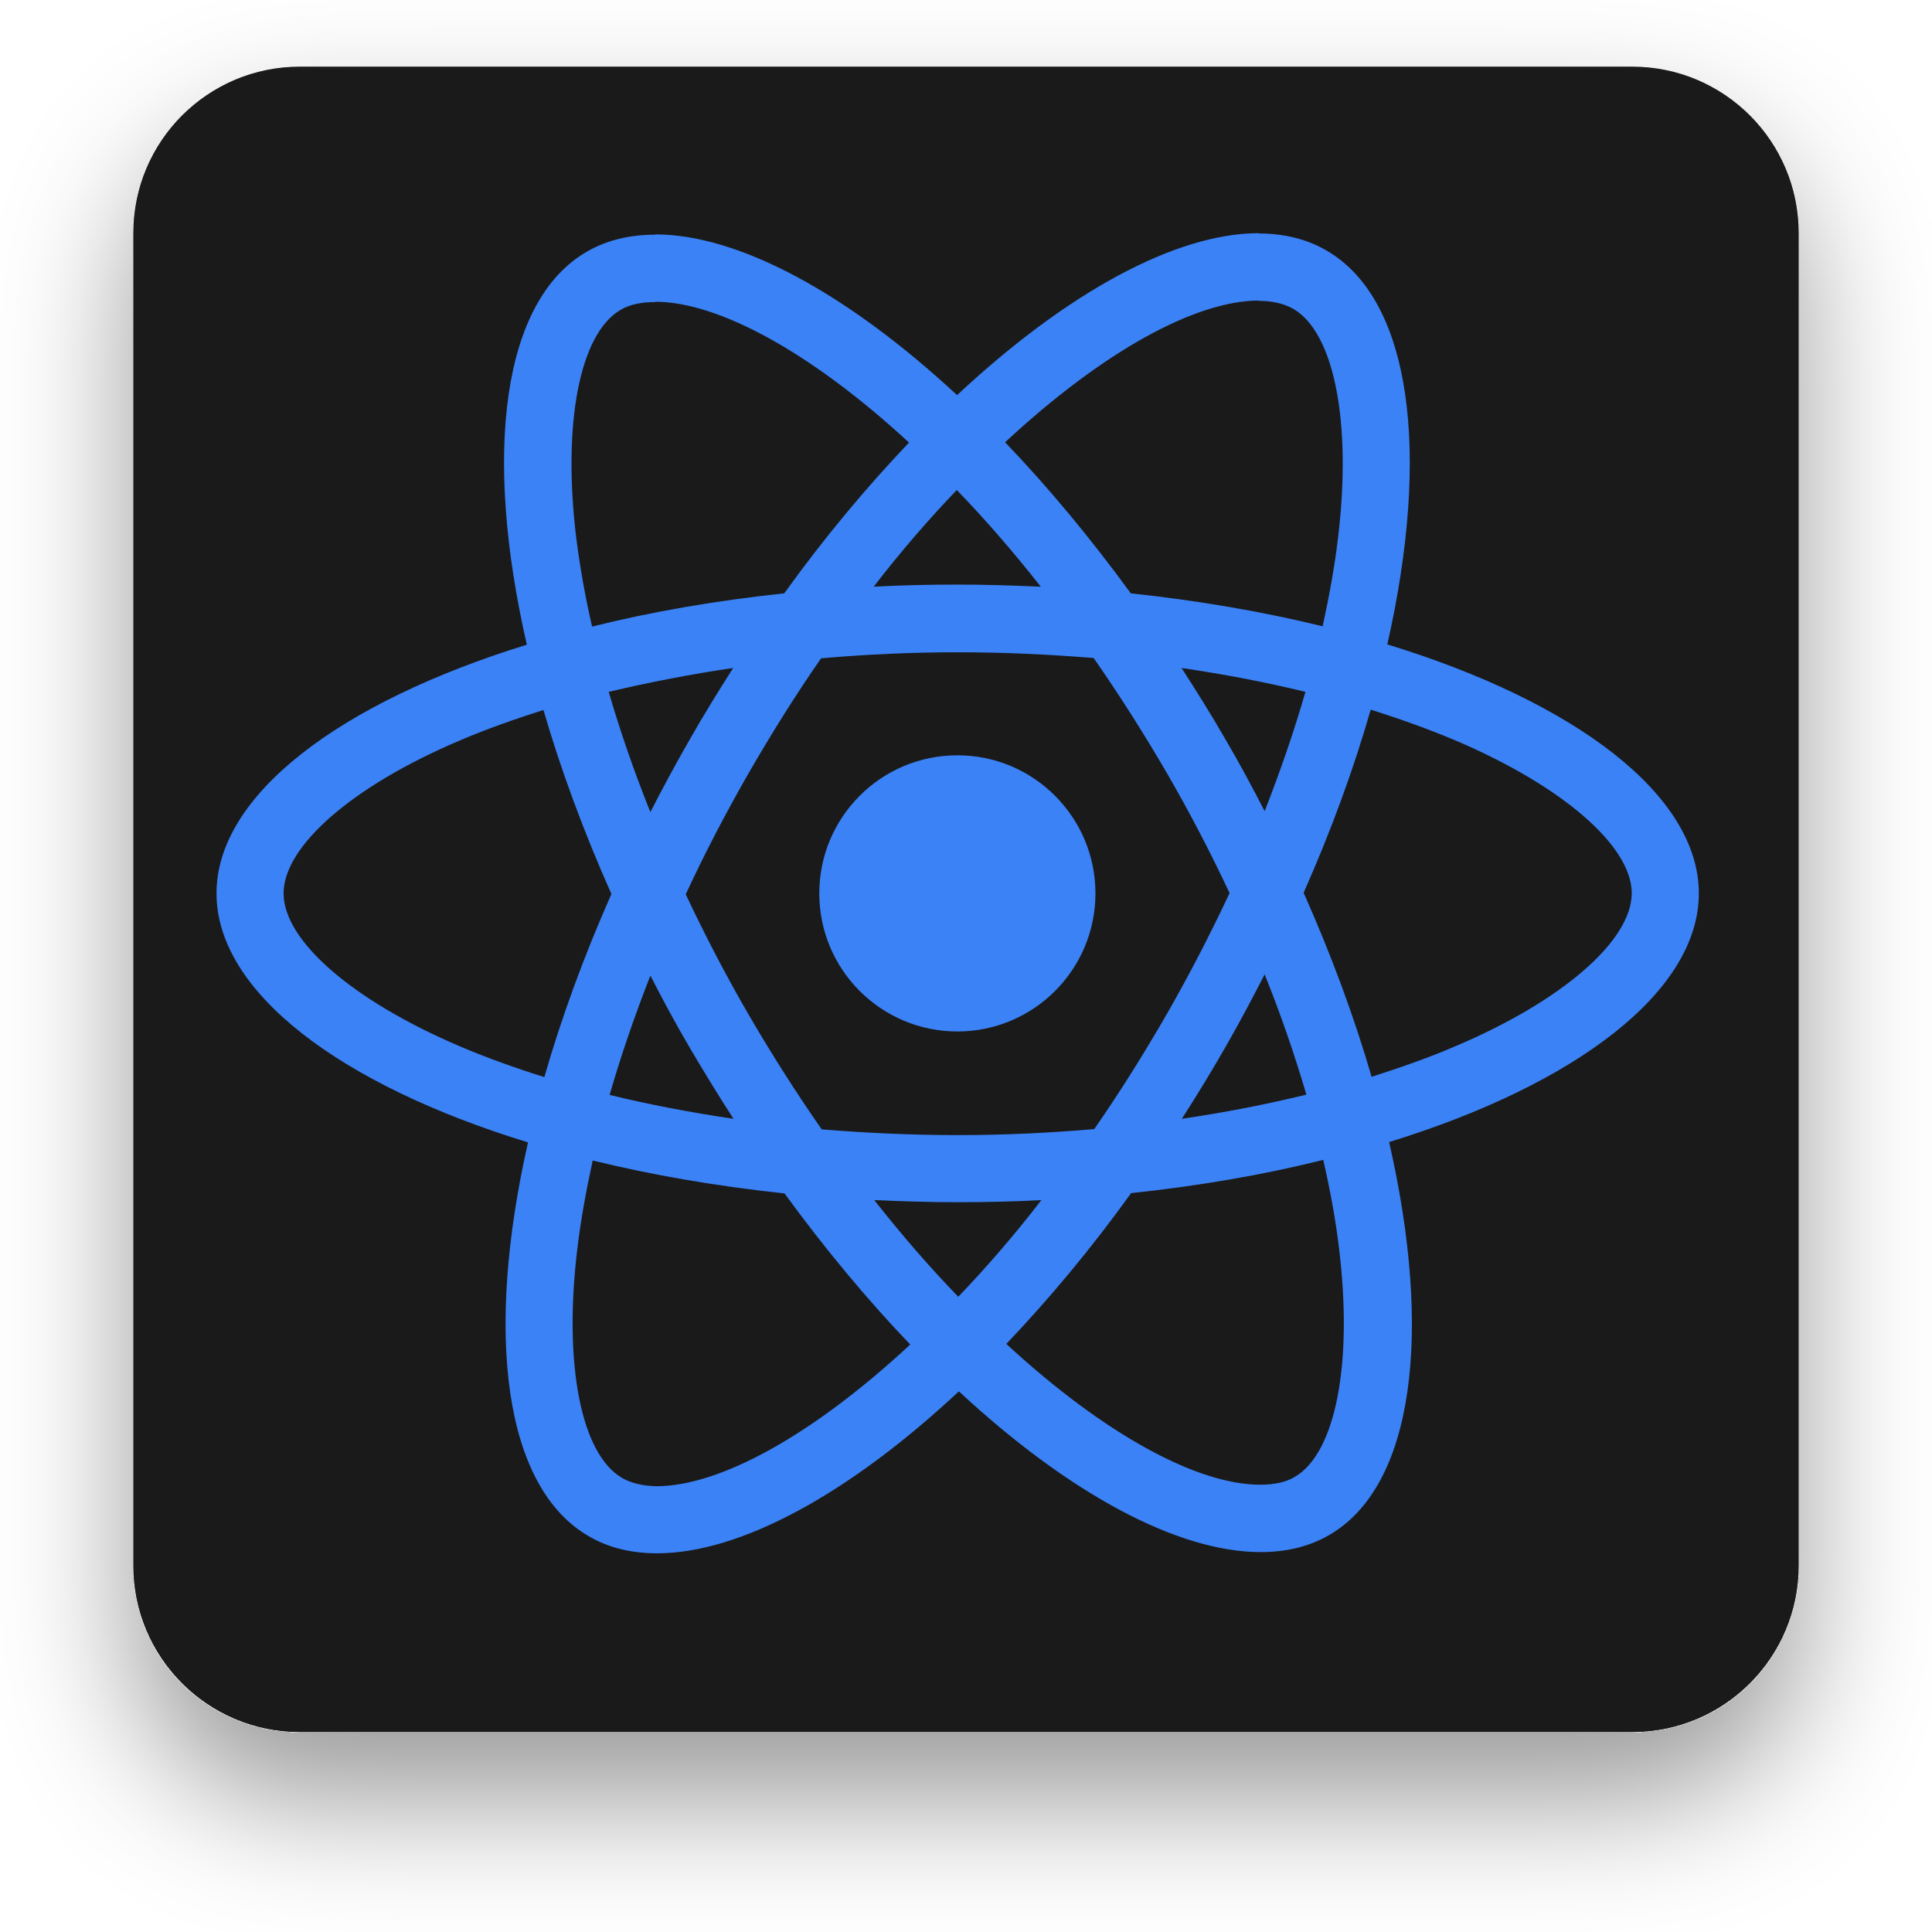
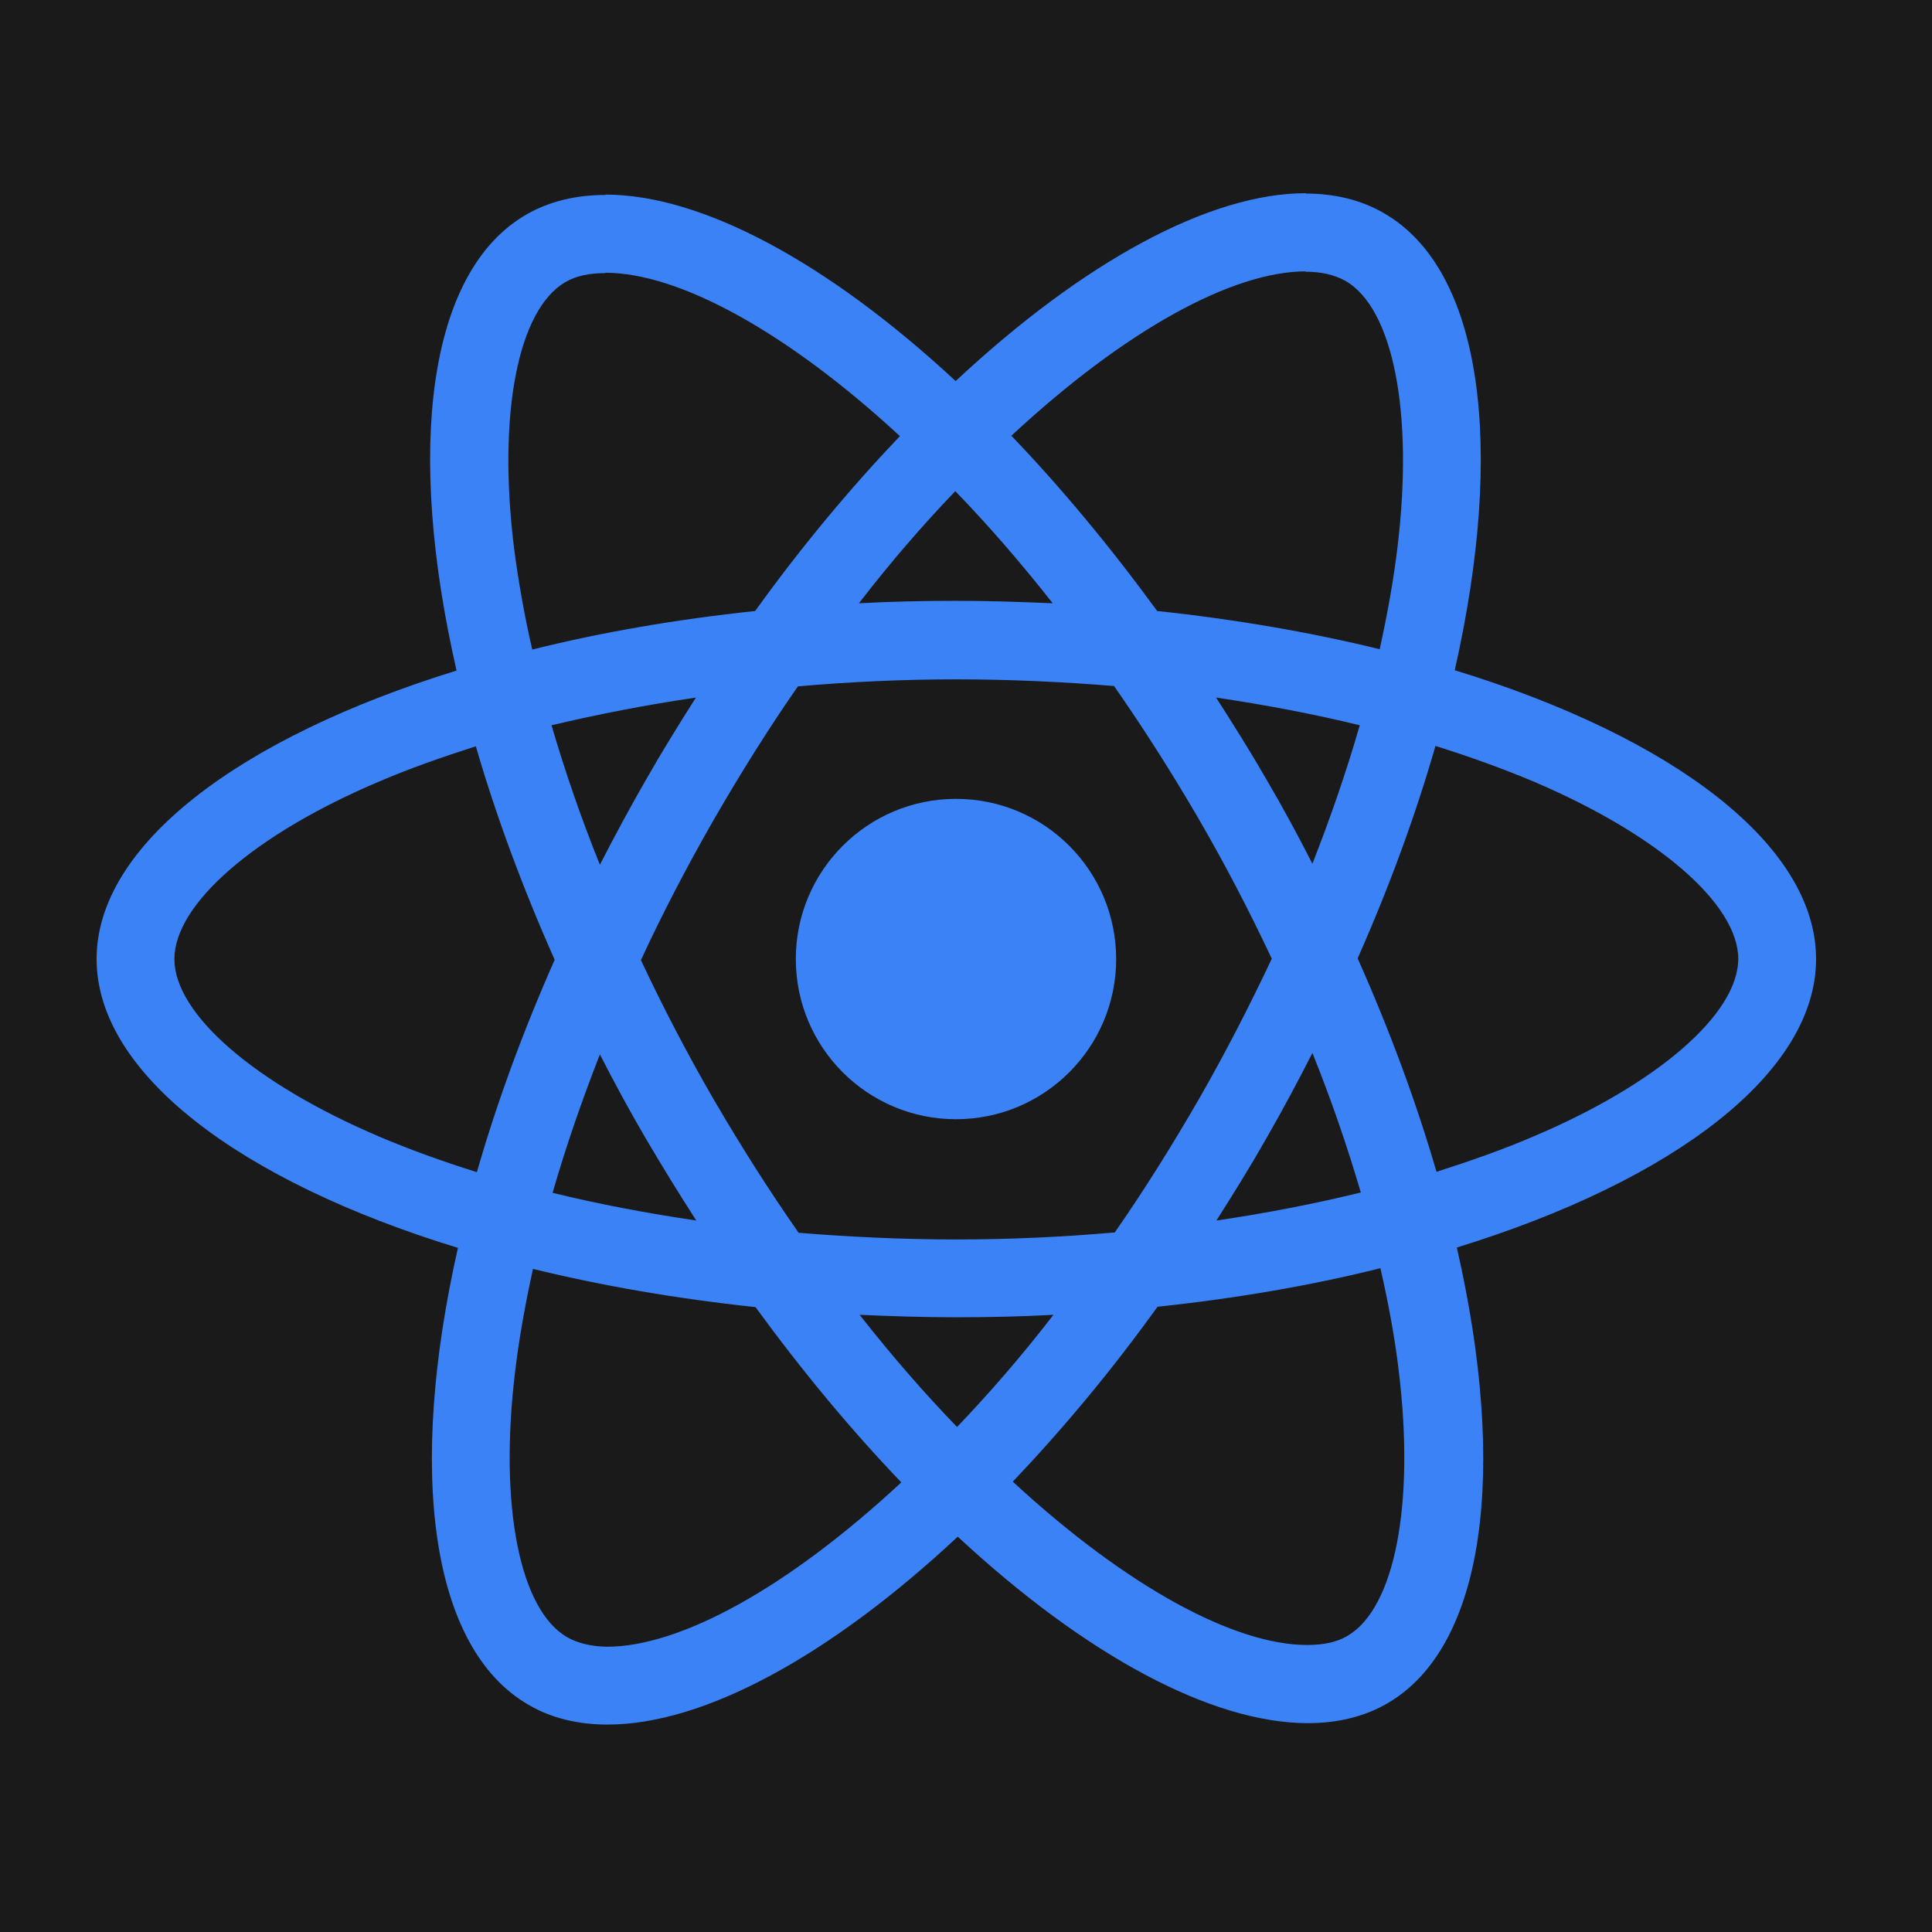
- <svg xmlns="http://www.w3.org/2000/svg" width="116" height="116" viewBox="0 0 116 116" fill="none">
-   <g filter="url(#filter0_d_347_21)">
-     <rect x="8" y="4" width="100" height="100" rx="10" fill="#1A1A1A" />
-     <path d="M102 53.64C102 47.744 94.617 42.157 83.297 38.691C85.909 27.153 84.748 17.973 79.632 15.034C78.453 14.345 77.074 14.018 75.569 14.018V18.064C76.403 18.064 77.074 18.227 77.637 18.535C80.104 19.951 81.174 25.339 80.34 32.269C80.14 33.974 79.814 35.77 79.414 37.603C75.859 36.732 71.977 36.061 67.895 35.625C65.446 32.269 62.906 29.221 60.348 26.554C66.262 21.057 71.813 18.046 75.587 18.046V14C70.598 14 64.067 17.556 57.464 23.724C50.86 17.592 44.33 14.073 39.341 14.073V18.118C43.096 18.118 48.665 21.112 54.579 26.573C52.039 29.239 49.5 32.269 47.087 35.625C42.987 36.061 39.105 36.732 35.549 37.621C35.132 35.807 34.824 34.047 34.606 32.36C33.753 25.43 34.806 20.041 37.255 18.608C37.799 18.282 38.506 18.136 39.341 18.136V14.091C37.817 14.091 36.438 14.417 35.241 15.107C30.143 18.046 29 27.207 31.631 38.709C20.347 42.193 13 47.762 13 53.64C13 59.537 20.383 65.124 31.703 68.59C29.091 80.128 30.252 89.308 35.368 92.247C36.547 92.936 37.926 93.263 39.45 93.263C44.438 93.263 50.969 89.707 57.573 83.538C64.176 89.671 70.707 93.19 75.695 93.19C77.219 93.19 78.598 92.864 79.795 92.174C84.893 89.235 86.036 80.073 83.405 68.571C94.653 65.106 102 59.518 102 53.64ZM78.38 41.54C77.709 43.88 76.875 46.293 75.931 48.706C75.188 47.254 74.407 45.803 73.555 44.352C72.72 42.9 71.831 41.485 70.942 40.106C73.519 40.487 76.004 40.959 78.38 41.54ZM70.072 60.861C68.657 63.31 67.206 65.632 65.7 67.791C62.997 68.027 60.257 68.154 57.5 68.154C54.761 68.154 52.021 68.027 49.337 67.809C47.831 65.65 46.361 63.346 44.946 60.915C43.568 58.539 42.316 56.126 41.173 53.695C42.298 51.264 43.568 48.833 44.928 46.456C46.343 44.007 47.794 41.685 49.3 39.526C52.003 39.29 54.743 39.163 57.5 39.163C60.239 39.163 62.979 39.29 65.663 39.508C67.169 41.667 68.639 43.971 70.054 46.402C71.432 48.778 72.684 51.191 73.827 53.622C72.684 56.053 71.432 58.484 70.072 60.861ZM75.931 58.502C76.911 60.934 77.745 63.365 78.435 65.723C76.058 66.304 73.555 66.793 70.961 67.174C71.85 65.778 72.739 64.344 73.573 62.875C74.407 61.423 75.188 59.954 75.931 58.502ZM57.536 77.86C55.849 76.118 54.162 74.177 52.493 72.055C54.126 72.127 55.795 72.182 57.482 72.182C59.187 72.182 60.874 72.145 62.525 72.055C60.892 74.177 59.205 76.118 57.536 77.86ZM44.039 67.174C41.463 66.793 38.978 66.322 36.602 65.741C37.273 63.401 38.107 60.988 39.05 58.575C39.794 60.026 40.574 61.478 41.427 62.929C42.28 64.38 43.15 65.796 44.039 67.174ZM57.446 29.421C59.133 31.162 60.82 33.104 62.489 35.226C60.856 35.154 59.187 35.099 57.5 35.099C55.795 35.099 54.108 35.136 52.457 35.226C54.09 33.104 55.777 31.162 57.446 29.421ZM44.021 40.106C43.132 41.503 42.243 42.937 41.409 44.406C40.574 45.858 39.794 47.309 39.05 48.76C38.071 46.329 37.236 43.898 36.547 41.54C38.924 40.977 41.427 40.487 44.021 40.106ZM27.604 62.82C21.182 60.081 17.027 56.489 17.027 53.64C17.027 50.792 21.182 47.182 27.604 44.461C29.164 43.789 30.869 43.191 32.629 42.628C33.663 46.184 35.023 49.885 36.71 53.677C35.041 57.45 33.699 61.133 32.683 64.671C30.887 64.108 29.182 63.492 27.604 62.82ZM37.363 88.745C34.896 87.33 33.826 81.942 34.66 75.012C34.86 73.306 35.187 71.51 35.586 69.678C39.141 70.549 43.023 71.22 47.105 71.656C49.554 75.012 52.094 78.06 54.652 80.727C48.738 86.224 43.187 89.235 39.413 89.235C38.597 89.217 37.908 89.054 37.363 88.745ZM80.394 74.921C81.247 81.851 80.195 87.24 77.745 88.673C77.201 88.999 76.494 89.144 75.659 89.144C71.904 89.144 66.335 86.151 60.421 80.69C62.961 78.023 65.5 74.994 67.913 71.637C72.013 71.202 75.895 70.531 79.451 69.642C79.868 71.474 80.195 73.234 80.394 74.921ZM87.378 62.82C85.818 63.492 84.113 64.09 82.353 64.653C81.319 61.097 79.959 57.396 78.272 53.604C79.941 49.831 81.283 46.148 82.299 42.61C84.095 43.172 85.8 43.789 87.397 44.461C93.818 47.2 97.973 50.792 97.973 53.64C97.954 56.489 93.8 60.099 87.378 62.82Z" fill="#3B82F6" />
-     <path d="M57.482 61.931C62.06 61.931 65.772 58.219 65.772 53.64C65.772 49.062 62.06 45.349 57.482 45.349C52.903 45.349 49.191 49.062 49.191 53.64C49.191 58.219 52.903 61.931 57.482 61.931Z" fill="#3B82F6" />
-   </g>
-   <defs>
-     <filter id="filter0_d_347_21" x="0" y="0" width="116" height="116" filterUnits="userSpaceOnUse" color-interpolation-filters="sRGB">
-       <feFlood flood-opacity="0" result="BackgroundImageFix" />
-       <feColorMatrix in="SourceAlpha" type="matrix" values="0 0 0 0 0 0 0 0 0 0 0 0 0 0 0 0 0 0 127 0" result="hardAlpha" />
-       <feOffset dy="4" />
-       <feGaussianBlur stdDeviation="4" />
-       <feComposite in2="hardAlpha" operator="out" />
-       <feColorMatrix type="matrix" values="0 0 0 0 0 0 0 0 0 0 0 0 0 0 0 0 0 0 0.4 0" />
-       <feBlend mode="normal" in2="BackgroundImageFix" result="effect1_dropShadow_347_21" />
-       <feBlend mode="normal" in="SourceGraphic" in2="effect1_dropShadow_347_21" result="shape" />
-     </filter>
-   </defs>
+ <svg xmlns="http://www.w3.org/2000/svg" width="100" height="100" viewBox="0 0 100 100" fill="none">
+   <rect width="100" height="100" fill="#1A1A1A" />
+   <path d="M94 49.64C94 43.744 86.617 38.157 75.297 34.691C77.909 23.153 76.748 13.973 71.632 11.034C70.453 10.345 69.074 10.018 67.569 10.018V14.064C68.403 14.064 69.074 14.227 69.637 14.536C72.104 15.951 73.174 21.339 72.34 28.269C72.14 29.974 71.814 31.77 71.414 33.603C67.859 32.732 63.977 32.061 59.895 31.625C57.446 28.269 54.906 25.221 52.348 22.554C58.262 17.057 63.813 14.046 67.587 14.046V10C62.598 10 56.067 13.556 49.464 19.724C42.86 13.592 36.33 10.073 31.341 10.073V14.118C35.096 14.118 40.665 17.112 46.579 22.573C44.039 25.239 41.5 28.269 39.087 31.625C34.987 32.061 31.105 32.732 27.549 33.621C27.132 31.807 26.824 30.047 26.606 28.36C25.753 21.43 26.805 16.041 29.255 14.608C29.799 14.281 30.506 14.136 31.341 14.136V10.091C29.817 10.091 28.438 10.417 27.241 11.107C22.143 14.046 21 23.207 23.631 34.709C12.347 38.193 5 43.762 5 49.64C5 55.537 12.383 61.124 23.703 64.59C21.091 76.128 22.252 85.308 27.368 88.247C28.547 88.936 29.926 89.263 31.45 89.263C36.438 89.263 42.969 85.707 49.573 79.538C56.176 85.671 62.707 89.19 67.695 89.19C69.219 89.19 70.598 88.864 71.795 88.174C76.893 85.235 78.036 76.073 75.405 64.571C86.653 61.106 94 55.518 94 49.64ZM70.38 37.54C69.709 39.88 68.875 42.293 67.931 44.706C67.188 43.254 66.407 41.803 65.555 40.352C64.72 38.9 63.831 37.485 62.943 36.106C65.519 36.487 68.004 36.959 70.38 37.54ZM62.072 56.861C60.657 59.31 59.206 61.632 57.7 63.791C54.997 64.027 52.257 64.154 49.5 64.154C46.761 64.154 44.021 64.027 41.337 63.809C39.831 61.651 38.361 59.346 36.946 56.915C35.568 54.539 34.316 52.126 33.173 49.695C34.298 47.264 35.568 44.833 36.928 42.456C38.343 40.007 39.794 37.685 41.3 35.526C44.003 35.29 46.743 35.163 49.5 35.163C52.239 35.163 54.979 35.29 57.663 35.508C59.169 37.667 60.639 39.971 62.054 42.402C63.432 44.778 64.684 47.191 65.827 49.622C64.684 52.053 63.432 54.484 62.072 56.861ZM67.931 54.502C68.911 56.934 69.745 59.365 70.435 61.723C68.058 62.304 65.555 62.793 62.961 63.174C63.85 61.778 64.739 60.344 65.573 58.875C66.407 57.423 67.188 55.954 67.931 54.502ZM49.536 73.86C47.849 72.118 46.162 70.177 44.493 68.055C46.126 68.127 47.795 68.182 49.482 68.182C51.187 68.182 52.874 68.145 54.525 68.055C52.892 70.177 51.205 72.118 49.536 73.86ZM36.039 63.174C33.463 62.793 30.978 62.322 28.602 61.741C29.273 59.401 30.107 56.988 31.05 54.575C31.794 56.026 32.574 57.478 33.427 58.929C34.28 60.38 35.15 61.796 36.039 63.174ZM49.446 25.421C51.133 27.162 52.82 29.104 54.489 31.226C52.856 31.154 51.187 31.099 49.5 31.099C47.795 31.099 46.108 31.136 44.457 31.226C46.09 29.104 47.777 27.162 49.446 25.421ZM36.021 36.106C35.132 37.503 34.243 38.937 33.409 40.406C32.574 41.858 31.794 43.309 31.05 44.76C30.071 42.329 29.236 39.898 28.547 37.54C30.924 36.977 33.427 36.487 36.021 36.106ZM19.604 58.82C13.182 56.081 9.027 52.489 9.027 49.64C9.027 46.792 13.182 43.182 19.604 40.461C21.164 39.789 22.869 39.191 24.629 38.628C25.663 42.184 27.023 45.885 28.71 49.677C27.041 53.45 25.699 57.133 24.683 60.671C22.887 60.108 21.182 59.492 19.604 58.82ZM29.363 84.745C26.896 83.33 25.826 77.942 26.66 71.012C26.86 69.306 27.186 67.51 27.586 65.678C31.141 66.549 35.023 67.22 39.105 67.656C41.554 71.012 44.094 74.06 46.652 76.727C40.738 82.224 35.187 85.235 31.413 85.235C30.597 85.217 29.908 85.054 29.363 84.745ZM72.394 70.921C73.247 77.851 72.195 83.24 69.745 84.673C69.201 84.999 68.494 85.144 67.659 85.144C63.904 85.144 58.335 82.151 52.421 76.69C54.961 74.023 57.5 70.994 59.913 67.637C64.013 67.202 67.895 66.531 71.451 65.642C71.868 67.474 72.195 69.234 72.394 70.921ZM79.378 58.82C77.818 59.492 76.113 60.09 74.353 60.653C73.319 57.097 71.959 53.396 70.272 49.604C71.941 45.831 73.283 42.148 74.299 38.61C76.095 39.172 77.8 39.789 79.397 40.461C85.818 43.2 89.973 46.792 89.973 49.64C89.954 52.489 85.8 56.099 79.378 58.82Z" fill="#3B82F6" />
+   <path d="M49.482 57.931C54.061 57.931 57.772 54.219 57.772 49.64C57.772 45.061 54.061 41.349 49.482 41.349C44.903 41.349 41.191 45.061 41.191 49.64C41.191 54.219 44.903 57.931 49.482 57.931Z" fill="#3B82F6" />
</svg>
